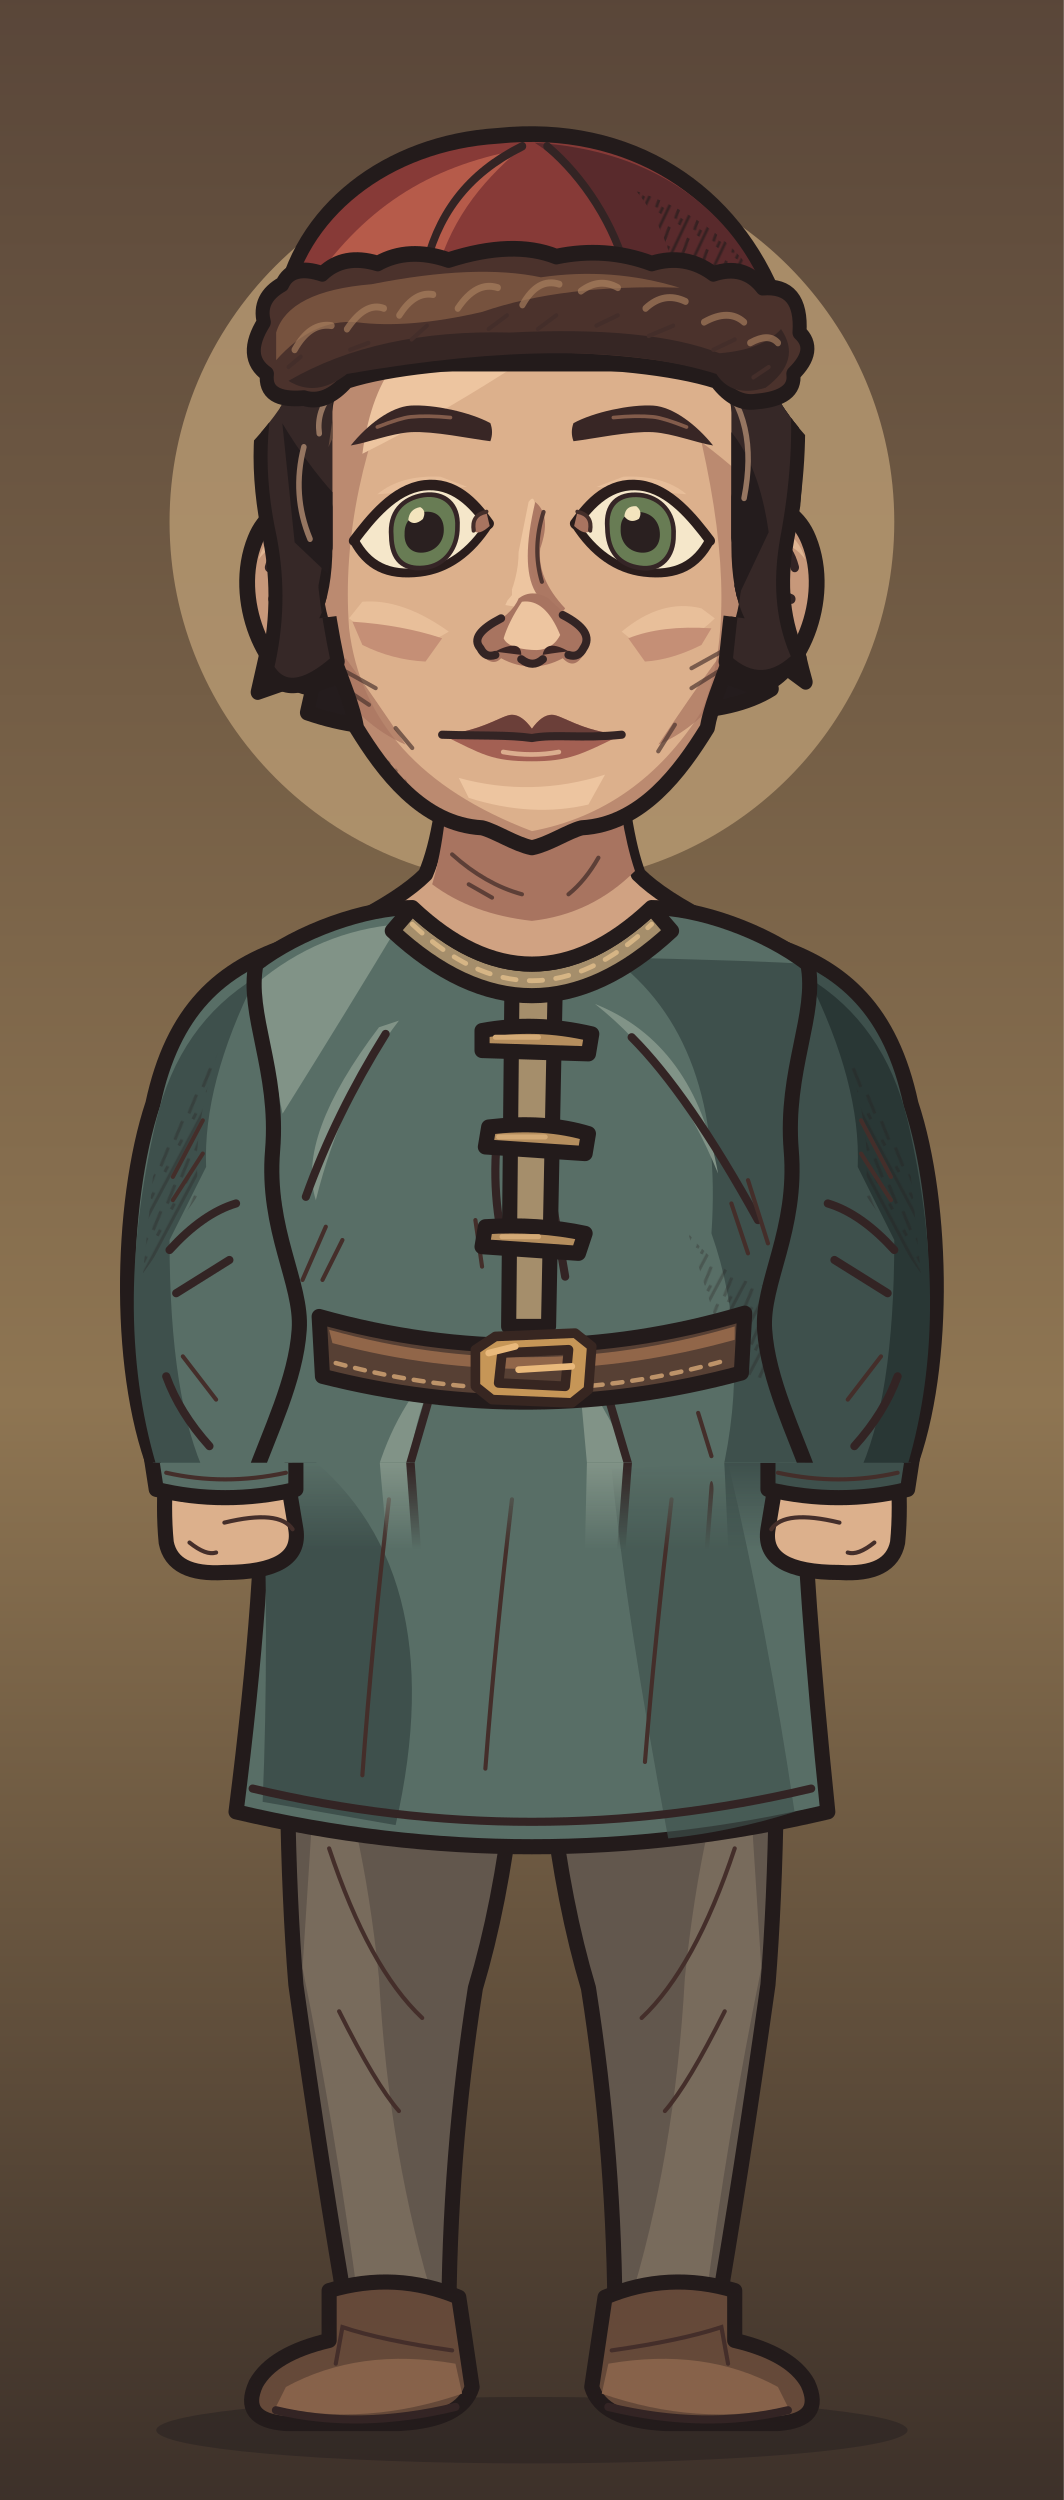
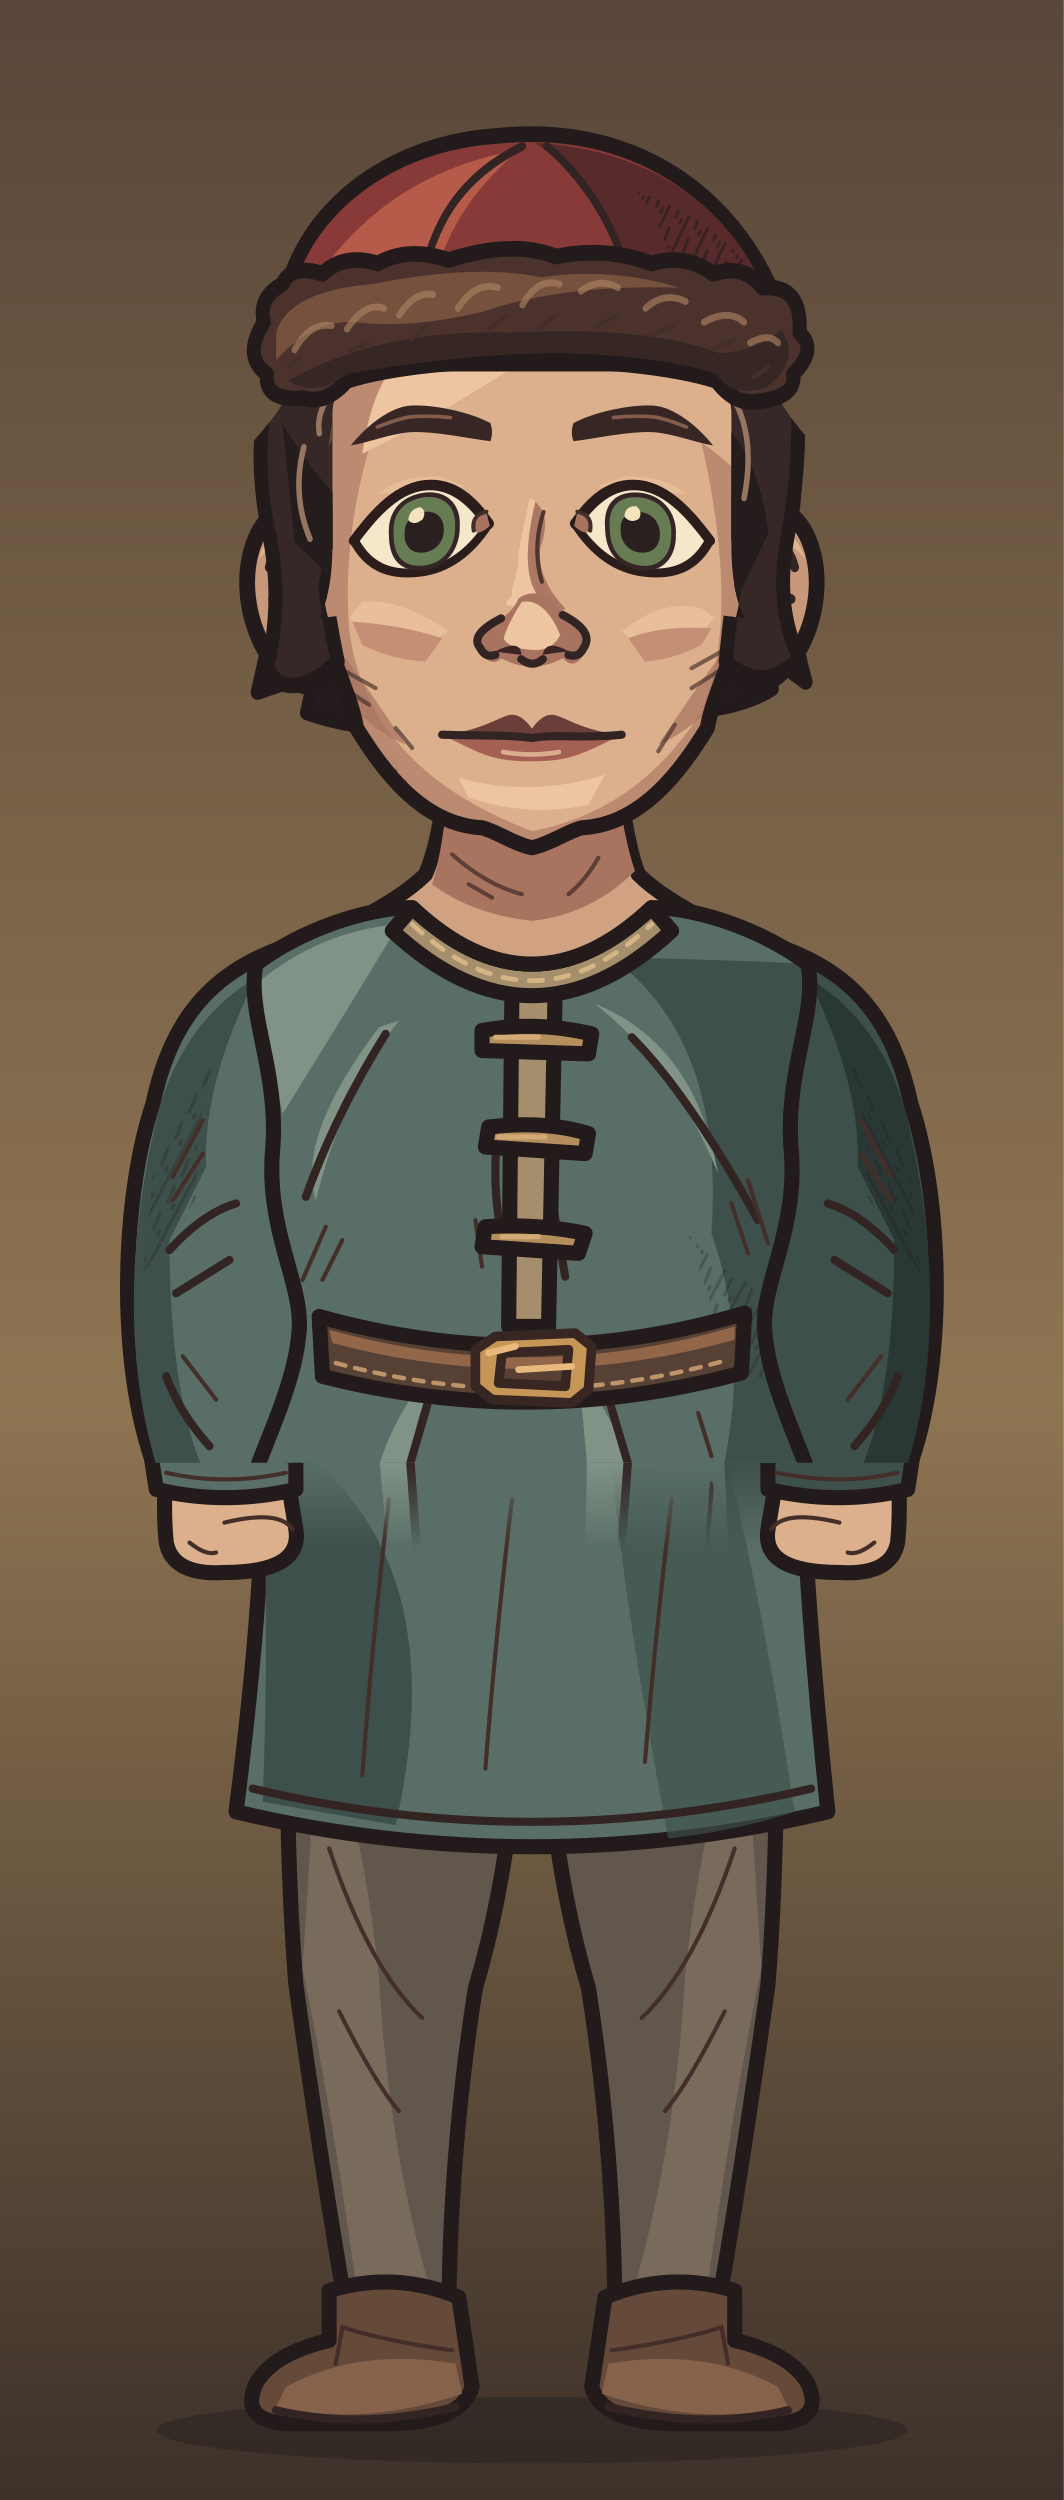
<svg xmlns="http://www.w3.org/2000/svg" xmlns:xlink="http://www.w3.org/1999/xlink" aria-labelledby="title" width="320" height="752" viewBox="0 0 320 752" role="img">
  <defs>
    <style>
      .edge {stroke:#231b1b;stroke-width:4.55;stroke-linecap:round;stroke-linejoin:round}
      .seam {fill:none;stroke:#332424;stroke-width:2.45;stroke-linecap:round;stroke-linejoin:round}
      .etch {fill:none;stroke:#442e2a;stroke-width:1.25;stroke-linecap:round}
      .hair-line {fill:none;stroke:#967661;stroke-width:1.45;stroke-linecap:round}
      .white {fill:#f5e7ca;stroke:#2a1d1c;stroke-width:2.65;stroke-linejoin:round}
      .label {fill:#efdfc1;font:600 20px Georgia,serif}
      .muted {fill:#b8aa96;font:13px 'Segoe UI',sans-serif}
      .section {fill:#dcbb8e;font:600 14px 'Segoe UI',sans-serif}
    </style>
    <linearGradient id="umber" x2="0" y2="1" gradientUnits="objectBoundingBox">
      <stop stop-color="#594639" />
      <stop offset=".56" stop-color="#8e7552" />
      <stop offset="1" stop-color="#3c3029" />
    </linearGradient>
    <linearGradient id="ash" x2="0" y2="1" gradientUnits="objectBoundingBox">
      <stop stop-color="#3b423d" />
      <stop offset=".56" stop-color="#7a7d67" />
      <stop offset="1" stop-color="#242b28" />
    </linearGradient>
    <linearGradient id="rose" x2="0" y2="1" gradientUnits="objectBoundingBox">
      <stop stop-color="#51404a" />
      <stop offset=".56" stop-color="#8a6972" />
      <stop offset="1" stop-color="#372c33" />
    </linearGradient>
    <pattern id="paper-grain" width="63" height="57" patternUnits="userSpaceOnUse">
      <path d="M1 16l2-1m21-4 5-2m16 7 6-1M12 32l3-1m16 11 4-1m20-14 4 1M4 51l5-1m41 0 9-2" fill="none" stroke="#231a1b" stroke-width=".85" opacity=".19" />
      <path d="M4 5l9-1m29 2 2-1M1 40l4-1m12 9 1-1m21-23 4-1m9 12 5-2" fill="none" stroke="#f0dbb5" stroke-width=".85" opacity=".23" />
      <path d="M16 19h.6m13-3h.7m28 6h.7m-39 15h.6m23 4h.6m-12 11h.7m29-39h.7" fill="none" stroke="#21191a" stroke-width="1.2" opacity=".28" stroke-linecap="round" />
    </pattern>
    <pattern id="ink-lines" width="7" height="9" patternUnits="userSpaceOnUse" patternTransform="rotate(28)">
      <path d="M1 -2V10m2.8-8 .6 6m1.9-1v5" stroke="#271d1d" stroke-width=".95" fill="none" opacity=".65" />
    </pattern>
    <radialGradient id="vignette" cx=".5" cy=".39" r=".72">
      <stop offset=".47" stop-color="#20191c" stop-opacity="0" />
      <stop offset="1" stop-color="#20191c" stop-opacity=".48" />
    </radialGradient>
    <g id="firs" fill="currentColor">
      <path d="M10 439Q15 379 12 300L9 220 15 146 15 54 19 80 21 147 28 230 25 326 29 439Z" />
      <path d="M17 169Q27 174 45 174L57 169 49 179 27 187 17 185                M18 194Q29 196 52 192L63 183 56 194 26 205 16 207                M15 225Q46 230 67 218L77 206 71 223 42 238 18 241                M17 252Q48 255 78 245L91 230 84 249 52 266 20 269                M14 282Q40 281 71 278L88 261 84 281 57 291 19 298                M19 312Q43 316 69 310L88 299 84 310 58 322 22 325" />
      <path d="M6 312 0 315V284L11 285M0 266 13 270V250L0 249M0 220 15 221 15 206 0 202                M0 180 16 181V167L0 165M0 141 15 150V138L0 133M0 112 17 127V118L0 104" />
      <path d="M64 440Q55 380 58 324L59 258 63 217 68 222 65 266 68 328 76 440Z                M63 291Q78 294 89 282L100 267 96 283 81 301 62 307                M63 323Q80 323 106 304L98 321 68 339                M63 316Q44 306 37 293L41 307 64 329Z" />
    </g>
    <g id="brambles" fill="none" stroke="currentColor" stroke-linecap="round" stroke-linejoin="round">
      <path stroke-width="3.8" d="M9 440Q13 401 21 380T26 333m-8 57Q39 375 43 352m-28 46Q6 377 0 376M41 440Q41 402 63 385m-20 44q26-6 39-30" />
      <path stroke-width="2" d="M23 364l14-13m-12 4-7-15m20 29 17-4m-15-1 1-11m13 49 2-17m2 14 18-5m-34 32q-12-10-17-10" />
    </g>
    <g id="night-scratches" fill="none" stroke="currentColor" stroke-width="1.2" stroke-linecap="round">
      <path d="M16 113q32-11 54-8m-30 9 16-3m184-40q19-4 44 1m-11 7 19 4                M24 335q33-3 68-16m-44 16 26-4m164-9q31 5 60-3m-39 8 38-3                M27 391q22-6 52-5m168 14q28-8 57-8m-40 11 24-4                M55 178l18-6m177 36 17 3m-12-4 17-1" />
    </g>
    <g id="shirt-setting">
      <rect width="320" height="440" fill="url(#umber)" />
-       <path d="M60 187C49 137 74 84 122 63c51-23 107-8 139 35 30 40 23 101-1 135-24 36-65 54-110 49-44-4-79-42-90-95Z" fill="#c2a077" />
-       <path d="M53 178C47 128 84 78 129 61m-65 160c22 43 65 68 103 66m82-187c19 20 27 48 24 72" fill="none" stroke="#c6a578" stroke-width="1.3" opacity=".65" />
      <path d="M50 217q24 8 64 1l-15 7-56 6m176-90q39-13 70-5l-26 4 28 2-64 6" fill="#856c54" opacity=".5" />
      <use xlink:href="#firs" style="color:#342827" opacity=".52" transform="translate(-26 8)" />
      <use xlink:href="#firs" style="color:#413128" opacity=".58" transform="translate(340 101) scale(-1 .81)" />
      <use xlink:href="#night-scratches" style="color:#dfbb87" opacity=".28" />
      <use xlink:href="#brambles" style="color:#291f22" opacity=".71" />
      <rect width="320" height="440" fill="url(#vignette)" />
      <rect width="320" height="440" fill="url(#paper-grain)" />
    </g>
    <g id="armor-setting">
      <rect width="320" height="440" fill="url(#ash)" />
-       <path d="M48 164c1-51 34-91 83-101 48-11 98 1 130 36 37 39 36 93 8 136-20 30-75 59-121 49-56-12-101-60-100-120Z" fill="#a5a48a" />
-       <path d="M54 144q8-48 53-66m108 5c39 15 61 39 68 68m-44 107q-41 31-93 30" fill="none" stroke="#bec0a0" stroke-width="1.2" opacity=".56" />
      <path d="M42 173q49-4 68 3l-43 6 25 3-49 4m151 35q47 10 104-6l-26 14-62 8Z" fill="#707764" opacity=".48" />
      <use xlink:href="#firs" style="color:#27312c" opacity=".64" transform="translate(-36 30)" />
      <use xlink:href="#firs" style="color:#303833" opacity=".75" transform="translate(324 45) scale(-.86 1.03)" />
      <use xlink:href="#brambles" style="color:#252a27" opacity=".62" transform="translate(319 10) scale(-1 1)" />
      <use xlink:href="#night-scratches" style="color:#d8d8a9" opacity=".28" transform="translate(-2 21)" />
      <rect width="320" height="440" fill="url(#vignette)" />
      <rect width="320" height="440" fill="url(#paper-grain)" />
    </g>
    <g id="woman-setting">
      <rect width="320" height="440" fill="url(#rose)" />
-       <path d="M56 160C60 107 95 74 142 65c47-9 100 15 121 50 23 39 19 90-12 126-31 39-73 55-115 44-52-13-85-74-80-125Z" fill="#b18b83" />
-       <path d="M61 126c15-36 40-55 84-63m97 38c27 25 36 61 29 98m-201 25q14 29 42 47" fill="none" stroke="#d0a69a" stroke-width="1.2" opacity=".58" />
      <path d="M44 235q40-4 76-1l-20 6-36 2 19 3-44 5m183-50q35 3 60-3l-24 9-31 2" fill="#775d65" opacity=".6" />
      <use xlink:href="#firs" style="color:#3b2b34" opacity=".58" transform="translate(-20 84) scale(.86 .91)" />
      <use xlink:href="#firs" style="color:#3d2e39" opacity=".68" transform="translate(327 54) scale(-.85 .98)" />
      <path d="M300 440q-2-82-6-173l-9-103 7-35 12 42 9 98 7 171Z                M294 195q-10-18-25-24l-15-1 13-4 11 2 18 15                M285 162q-13-22-34-27l-7 4 7-11 17 4 20 17                M303 242q-18-23-36-27l-13 3 15-9 11 2 21 15" fill="#3a2b33" opacity=".64" />
      <use xlink:href="#brambles" style="color:#2d2229" opacity=".8" transform="translate(12 6)" />
      <use xlink:href="#night-scratches" style="color:#e1b8a8" opacity=".28" transform="translate(0 7)" />
      <rect width="320" height="440" fill="url(#vignette)" />
      <rect width="320" height="440" fill="url(#paper-grain)" />
    </g>
    <pattern id="mail-rings" width="14" height="13" patternUnits="userSpaceOnUse" patternTransform="rotate(-7)">
      <path d="M-1 2q3-3 6 0 1 3-2 5Q0 8-1 5M6 2q3-3 6 0 1 3-2 5Q7 8 6 5M3 8q3-3 6 0 1 3-2 5-3 1-4-2M10 8q3-3 6 0" fill="none" stroke="#2d2c28" stroke-width="1.6" stroke-linecap="round" />
      <path d="M-.5 4q1.5-2 3-1m5 1q1.4-2 3-1M4 10q1.5-2 3-1m4 1q1.4-2 3-1" fill="none" stroke="#9a9b87" stroke-width="1.12" opacity=".78" stroke-linecap="round" />
    </pattern>
    <pattern id="armor-plates" width="47" height="24" patternUnits="userSpaceOnUse" patternTransform="translate(4 4) rotate(2)">
      <path d="M1 0l21 .7 1 18-3 3-17-1-1-4Zm24 1 19-1 2 15-3 7-19-2Z" fill="#85867a" stroke="#352e2a" stroke-width="1.75" stroke-linejoin="round" />
      <path d="M2 2l18 .2-.2 4L5 7 4 17Zm24 0 16-1 1 4-14 2-3 10Z" fill="#a9a58d" />
      <path d="M19 4l4 14-3 3-16-1 13-4Zm22 2 4 10-2 5-17-1 13-4Z" fill="#62655f" />
      <path d="M7 7l1-.5m6 12 3-2m16-7 5-1m-7 5 4-2" fill="none" stroke="#d0c0a0" stroke-width=".9" opacity=".76" />
      <path d="M6 12q2-2 2.7 1-1 2.2-2.7.5Zm12 1q1.8-2 2.4.6-1 2.6-2.5.8Zm11 1q1-2.2 2.8-1-.2 2.9-2.8 2.1Zm12-2q2.2-1.4 2.3.8-1 2.3-2.3.5Z" fill="#3c342d" />
    </pattern>
    <clipPath id="portrait-frame">
      <rect width="320" height="440" />
    </clipPath>
    <clipPath id="headgear-hair-back-reveal">
      <path d="M88.662 109.5H231.338Q229.338 118.5 249.338 138.5L320 215V440H0V215L70.662 138.5Q90.662 118.5 88.662 109.5Z" />
    </clipPath>
    <clipPath id="wardrobe-torso-mask">
      <path d="M124 273 C110 273 90 280 77 290 C74 305 84 322 82 346 C80 370 91 386 90 400 C89 415 81 431 76 445 H244 C239 431 231 415 230 400 C229 386 240 370 238 346 C236 322 246 305 243 290 C230 280 210 273 196 273 Q160 307 124 273Z" />
    </clipPath>
    <clipPath id="face-shape-clip">
      <path d="M 160 73 C 191 73 219 90 223 128 C 224 143 225 164 225 177 C 225 189 214.75 207 212.75 219 C 204.75 232 193 248 175 249 C 171 250 165 254 160 255 C 155 254 149 250 145 249 C 127 248 115.25 232 107.25 219 C 105.25 207 95 189 95 177 C 95 164 96 143 97 128 C 101 90 129 73 160 73 Z" />
    </clipPath>
    <clipPath id="face-features-eye-left">
      <path d="M-21 0 C-16 -6 -9 -14 0 -14 C9 -14 15 -7 19.5 0 C14 8 7 12 -1 12 C-11 12 -17 8 -21 0Z" />
    </clipPath>
    <clipPath id="face-features-eye-right">
      <path d="M-21 0 C-16 -6 -9 -14 0 -14 C9 -14 15 -7 19.5 0 C14 8 7 12 -1 12 C-11 12 -17 8 -21 0Z" />
    </clipPath>
    <clipPath id="face-features-nose-bridge">
      <path d="M154 144H167V179L172 185V187H149V185L154 179Z" />
    </clipPath>
    <clipPath id="headgear-hair-front-reveal">
      <path d="M88.662 109.5H231.338Q229.338 118.5 249.338 138.5L320 215V440H0V215L70.662 138.5Q90.662 118.5 88.662 109.5Z" />
    </clipPath>
    <clipPath id="headgear-hair-face">
      <path d="M25 0H100V164Q100 178 96 186Q160 177 224 186Q220 178 220 164V0H295V337H25Z" />
    </clipPath>
    <clipPath id="hair-crown-clip">
      <path d="M97 198q-16 13-23 2 5-19 1-38-7-29 2-52 9-36 38-49 25-14 48-9 28-6 54 12 28 18 29 53 2 21-3 45-4 20 4 35-12 11-24 1Q226 172 226.5 174Q224 151 217 125Q199 129 182 116Q166 106 155 98Q142 112 118 121Q108 125 101 125Q99 148 93 176Q94 185 97 198Z" />
    </clipPath>
    <clipPath id="full-costume-join-outline">
      <path d="M79 435 Q80 474 71 545 Q160 566 249 545 Q242 477 241 435Z" />
    </clipPath>
    <linearGradient id="full-costume-join-fade" x1="0" y1="0" x2="0" y2="1">
      <stop offset="0" stop-color="#fff" />
      <stop offset="1" stop-color="#000" />
    </linearGradient>
    <mask id="full-costume-join-mask" maskUnits="userSpaceOnUse" x="0" y="440" width="320" height="26">
      <rect x="0" y="440" width="320" height="26" fill="url(#full-costume-join-fade)" />
    </mask>
  </defs>
  <g data-part="full-costume">
    <rect width="320" height="752" fill="url(#umber)" />
-     <circle cx="160" cy="157" r="109" fill="#b99b73" opacity=".8" />
    <ellipse cx="160" cy="731" rx="113" ry="10" fill="#261f20" opacity=".5" />
    <g>
      <path d="M87 469 L158 469 Q158 548 143 598 Q135 649 135 700 H105 Q97 654 89 597 Q85 548 87 469Z" fill="#62574d" class="edge" />
      <path d="M96 514 Q109 546 114 595 Q117 649 131 694 H108Q101 641 91 592Z" fill="#8c7c69" opacity=".53" />
      <path d="M99 556Q111 592 127 607 M102 605Q113 627 120 635" class="etch" />
      <g transform="translate(0 0)">
        <path d="M99 689Q119 683 138 691L142 718Q139 728 120 729H86Q72 728 77 717Q82 708 99 704Z" fill="#654939" class="edge" />
        <path d="M86 718Q108 706 137 711L139 720Q110 730 83 724Z" fill="#87624a" />
        <path d="M101 711L103 700Q115 704 136 707" class="etch" />
        <path d="M83 725Q108 731 137 724" class="seam" />
      </g>
    </g>
    <g transform="translate(320 0) scale(-1 1)">
      <path d="M87 469 L158 469 Q158 548 143 598 Q135 649 135 700 H105 Q97 654 89 597 Q85 548 87 469Z" fill="#62574d" class="edge" />
      <path d="M96 514 Q109 546 114 595 Q117 649 131 694 H108Q101 641 91 592Z" fill="#8c7c69" opacity=".53" />
      <path d="M99 556Q111 592 127 607 M102 605Q113 627 120 635" class="etch" />
      <g transform="translate(0 0)">
        <path d="M99 689Q119 683 138 691L142 718Q139 728 120 729H86Q72 728 77 717Q82 708 99 704Z" fill="#654939" class="edge" />
        <path d="M86 718Q108 706 137 711L139 720Q110 730 83 724Z" fill="#87624a" />
        <path d="M101 711L103 700Q115 704 136 707" class="etch" />
        <path d="M83 725Q108 731 137 724" class="seam" />
      </g>
    </g>
    <path d="M79 435 Q80 474 71 545 Q160 566 249 545 Q242 477 241 435Z" fill="#586e66" class="edge" />
    <path d="M89 435 Q137 470 119 549 L79 542 Q81 495 79 435Z" fill="#3e504c" />
    <path d="M184 442Q188 484 201 553Q220 551 239 545 Q231 491 219 440Z" fill="#3e504c" opacity=".66" />
    <path d="M117 451Q112 493 109 534" class="etch" />
    <path d="M154 451Q149 493 146 532" class="etch" />
    <path d="M202 451Q197 493 194 530" class="etch" />
    <path d="M76 538Q160 558 244 538" class="seam" />
    <g clip-path="url(#full-costume-join-outline)" mask="url(#full-costume-join-mask)">
      <use transform="matrix(1 0 0 -4 0 2200)" xlink:href="#full-costume-upper" />
    </g>
    <g>
      <path d="M50 441 Q49 454 50 464 Q52 474 67.5 473Q91 473 89 460 L86 442Z" fill="#dcb08c" class="edge" data-part="hand" />
      <path d="M67.5 458Q84 454 88 460 M57 464q5 4 8 3" class="etch" />
      <path d="M45 435H89L89 448Q67.5 453 47 448Z" fill="#586e66" class="edge" />
      <path d="M50 443Q67.5 447 86 443" class="etch" />
    </g>
    <g transform="translate(320 0) scale(-1 1)">
      <path d="M50 441 Q49 454 50 464 Q52 474 67.5 473Q91 473 89 460 L86 442Z" fill="#dcb08c" class="edge" data-part="hand" />
      <path d="M67.5 458Q84 454 88 460 M57 464q5 4 8 3" class="etch" />
      <path d="M45 435H89L89 448Q67.5 453 47 448Z" fill="#3e504c" class="edge" />
      <path d="M50 443Q67.5 447 86 443" class="etch" />
    </g>
  </g>
  <g clip-path="url(#portrait-frame)" id="full-costume-upper">
    <g id="hair-back">
      <g clip-path="url(#headgear-hair-back-reveal)">
        <g transform="matrix(0.926 0 0 1.024 11.765 -3.765)">
          <path d="M104 96q-25 16-27 45-7 21 0 42l-6 24 19-6-3 12q35 11 69-6 59 12 82-1l-4-12 15 10q-9-29-4-52 4-39-23-58Z" fill="#241c1d" class="edge" />
        </g>
      </g>
    </g>
    <g data-part="neck">
      <g id="face-shape-neck">
        <path d="M 135 219 Q 134 249 128 263 Q 121 270 105 278 L 122 301 198 301 215 278 Q 199 270 192 263 Q 187 250 185 219 Z" fill="#d0a282" class="edge" />
        <path d="M 135 224 185 224 Q 186 247 191 262 Q 178 275 160 277 Q 142 275 130 266 Q 135 249 135 224 Z" fill="#a87460" />
        <path d="M 136 257 q 10 9 21 12 m -16 -3 7 4 m 32 -12 q -4 7 -9 11" class="etch" opacity=".75" />
      </g>
    </g>
    <path d="M88 284 C66 291 52 304 46 332 C36 362 35 415 48 445 H87 L106 336Z" fill="#586e66" class="edge" />
    <path d="M47 337 Q54 308 77 294 Q61 326 62 351 L51 373 Q51 421 62 444 H48 Q33 397 47 337Z" fill="#3e504c" />
    <path d="M46 354 Q57 326 66 315 Q57 342 60 359 L43 383Z" fill="url(#ink-lines)" opacity=".44" />
    <path d="M51 376 q10 -11 20 -14 m-18 27 16 -10 M50 414 q4 11 13 21" class="seam" />
    <path d="M52 354 l9 -17 m-9 24 9 -14 m-6 61 10 13" class="etch" />
    <g transform="translate(320 0) scale(-1 1)">
      <path d="M88 284 C66 291 52 304 46 332 C36 362 35 415 48 445 H87 L106 336Z" fill="#3e504c" class="edge" />
      <path d="M47 337 Q54 308 77 294 Q61 326 62 351 L51 373 Q51 421 62 444 H48 Q33 397 47 337Z" fill="#293735" />
      <path d="M46 354 Q57 326 66 315 Q57 342 60 359 L43 383Z" fill="url(#ink-lines)" opacity=".44" />
      <path d="M51 376 q10 -11 20 -14 m-18 27 16 -10 M50 414 q4 11 13 21" class="seam" />
      <path d="M52 354 l9 -17 m-9 24 9 -14 m-6 61 10 13" class="etch" />
    </g>
    <path d="M124 273 C110 273 90 280 77 290 C74 305 84 322 82 346 C80 370 91 386 90 400 C89 415 81 431 76 445 H244 C239 431 231 415 230 400 C229 386 240 370 238 346 C236 322 246 305 243 290 C230 280 210 273 196 273 Q160 307 124 273Z" fill="#586e66" />
    <g data-part="torso" clip-path="url(#wardrobe-torso-mask)">
      <path d="M77 296 Q96 280 120 278 Q105 303 85 335Z" fill="#819387" />
      <path d="M184 288 Q230 289 243 290 L260 444 H217 Q226 405 214 371 Q218 313 184 288Z" fill="#3e504c" />
      <path d="M78 344 Q88 359 84 381 L69 402 L61 359Z" fill="#3e504c" />
      <path d="M207 371 Q223 390 235 386 L234 416 L220 412Z" fill="url(#ink-lines)" opacity=".42" />
      <path d="M120 307 Q103 329 95 361 Q89 342 114 309Z M179 302 Q209 314 216 353 Q203 321 179 302Z" fill="#819387" />
      <path d="M133 409 Q124 426 123 444 H113 Q119 423 133 409Z M174 412 Q184 426 192 445 H177Z" fill="#819387" />
      <path d="M116 311 Q101 335 92 360 M190 312 Q207 329 228 367 M150 338 q-3 22 3 42 m11 -31 6 35 M129 421 l-7 24 m60 -28 8 27" class="seam" />
      <path d="M98 369 l-7 16 m12 -12 -6 12 M225 355 l6 19 m-11 -12 5 15 M143 367 l2 14 m65 44 4 13" class="etch" />
      <path d="M154 296 167 297 165 399 153 399Z" fill="#a58e6b" class="edge" />
      <path d="M145 310q16 -3 33 1l-1 6-32 -1Z M147 339q17 -2 30 2l-1 6-30 -2Z M146 369q16 -1 30 2l-2 6-29 -2Z" fill="#b58e5e" class="edge" />
      <path d="M149 312h13m-12 30h14m-13 30h11" fill="none" stroke="#d3aa76" stroke-width="1.5" stroke-linecap="round" />
      <path d="M124 273 Q160 307 196 273 L202 280 Q160 319 118 280Z" fill="#a58e6b" class="edge" />
      <path d="M124 278 Q160 312 196 278" fill="none" stroke="#d6b585" stroke-width="1.45" stroke-dasharray="4 4" stroke-linecap="round" />
    </g>
    <path d="M124 273 C110 273 90 280 77 290 C74 305 84 322 82 346 C80 370 91 386 90 400 C89 415 81 431 76 445 H244 C239 431 231 415 230 400 C229 386 240 370 238 346 C236 322 246 305 243 290 C230 280 210 273 196 273 Q160 307 124 273Z" fill="none" class="edge" />
    <g data-part="belt" clip-path="url(#wardrobe-torso-mask)">
      <path d="M96 396 Q160 414 224 395 L223 413 Q160 430 97 414Z" fill="#574034" class="edge" />
      <path d="M99 400 Q160 417 221 399 L221 403 Q160 420 100 404Z" fill="#916649" />
      <path d="M101 410 Q160 426 219 409" fill="none" stroke="#bd9369" stroke-width="1.35" stroke-dasharray="3 3" stroke-linecap="round" />
      <path d="M149 402l24 -1 5 4-1 13-5 4-24 -1-5 -4v-11Z M151 407l-1 9 20 1 1 -11Z" fill="#c69657" fill-rule="evenodd" stroke="#372621" stroke-width="2.9" stroke-linejoin="round" />
      <path d="M156 412l16 -1m-25 -4 8 -2" fill="none" stroke="#e9b97b" stroke-width="2" stroke-linecap="round" />
    </g>
    <g id="face-shape">
      <g id="face-shape-ears">
        <g transform="translate(105 179) scale(-1.046 1.19)">
          <path d="M -4 -15 C 7 -26 22 -25 27 -14 C 34 1 24 21 12 23 L -4 18 Z" fill="#c7987a" class="edge" />
          <path d="M 7 -15 C 16 -20 24 -16 26 -9 C 22 -14 16 -14 13 -11 L 10 -1 Z" fill="#edc5a0" opacity=".66" />
          <path d="M 23 -7 Q 20 -17 10 -11 L 7 2 M 22 1 Q 15 -2 11 6" class="seam" />
        </g>
        <g transform="translate(215 179) scale(1.046 1.19)">
          <path d="M -4 -15 C 7 -26 22 -25 27 -14 C 34 1 24 21 12 23 L -4 18 Z" fill="#c7987a" class="edge" />
          <path d="M 7 -15 C 16 -20 24 -16 26 -9 C 22 -14 16 -14 13 -11 L 10 -1 Z" fill="#edc5a0" opacity=".66" />
          <path d="M 23 -7 Q 20 -17 10 -11 L 7 2 M 22 1 Q 15 -2 11 6" class="seam" />
        </g>
      </g>
      <path d="M 160 73 C 191 73 219 90 223 128 C 224 143 225 164 225 177 C 225 189 214.75 207 212.75 219 C 204.75 232 193 248 175 249 C 171 250 165 254 160 255 C 155 254 149 250 145 249 C 127 248 115.25 232 107.25 219 C 105.25 207 95 189 95 177 C 95 164 96 143 97 128 C 101 90 129 73 160 73 Z" fill="#dcb08c" />
      <g clip-path="url(#face-shape-clip)">
        <path d="M 70 141 Q 104 91 123 103 Q 102 148 105 189 Q 110 231 160 250 Q 192 244 211 214 Q 223 186 211 133 Q 235 151 250 174 L 250 265 70 265 Z" fill="#bb8a70" />
        <path d="M 109 136.5 Q 114 99 142 98 Q 173 89 195 107 Q 174 98 152 112 Q 130 126 109 136.5 Z" fill="#edc5a0" />
        <g transform="translate(160 0) scale(-1 1)">
          <path d="M 25 190 Q 39 180 51 181 L 55 186 Q 45 194 32 194 Z" fill="#edc5a0" opacity=".72" />
          <path d="M 27 192 Q 39 188 54 187 L 51 194 Q 42 198.5 32 199 Z" fill="#c58f76" />
          <path d="M 56 198 Q 48 209 38 224 Q 52 218 62 202 Z" fill="#a87460" opacity=".73" />
        </g>
        <g transform="translate(160 0) scale(1 1)">
          <path d="M 27 190 Q 39 180 51 183 L 55 186 Q 45 196 32 194 Z" fill="#edc5a0" opacity=".72" />
          <path d="M 29 192 Q 39 188 54 189 L 51 194 Q 42 198.5 34 199 Z" fill="#c58f76" />
          <path d="M 56 198 Q 48 209 38 224 Q 52 218 62 202 Z" fill="#a87460" opacity=".73" />
        </g>
        <path d="M 92 183 Q 99 211 120 232 L 132 247 119 248 Q 98 234 85 212 Z M 229 184 Q 224 217 203 241 L 193 250 209 247 Q 230 233 240 211 Z" fill="url(#ink-lines)" opacity=".42" />
        <path d="M 138 234 Q 160 240 182 233 L 177 242 Q 160 246 141 240 Z" fill="#edc5a0" />
        <path d="M 104 202 l 9 5 m -8 1 6 4 m 97 -11 9 -5 m -9 11 8 -5 m -97 17 5 6 m 74 1 5 -8" class="etch" opacity=".65" />
      </g>
      <path d="M 160 73 C 191 73 219 90 223 128 C 224 143 225 164 225 177 C 225 189 214.75 207 212.75 219 C 204.75 232 193 248 175 249 C 171 250 165 254 160 255 C 155 254 149 250 145 249 C 127 248 115.25 232 107.25 219 C 105.25 207 95 189 95 177 C 95 164 96 143 97 128 C 101 90 129 73 160 73 Z" fill="none" class="edge" />
    </g>
    <g clip-path="url(#face-shape-clip)">
      <g data-part="eyes">
        <g transform="matrix(1 -0.12 0 1 127.5 160)">
          <path d="M-14 -13 Q-7 -18 5 -16 L13 -12" fill="#edc5a0" opacity=".65" />
          <path d="M-21 0 C-16 -6 -9 -14 0 -14 C9 -14 15 -7 19.5 0 C14 8 7 12 -1 12 C-11 12 -17 8 -21 0Z" class="white" />
          <g clip-path="url(#face-features-eye-left)">
            <g transform="translate(0 0) scale(1 1)">
              <path d="M-9.8 0 C-10.4 -7 -6.6 -10.9 0 -11.1 C6.1 -11.2 10.5 -7 10.1 -.3 C10.2 5.9 6.4 11 0 10.8 C-6.1 10.7 -9.7 7.2 -9.8 0Z" fill="#687c54" stroke="#352526" stroke-width="1.4" />
              <path d="M-5.8 -.2C-5.9-3.8-3.5-6 .1-6 3.8-6 6-3.6 6 .1 6 3.9 3.3 6.3-.2 6.2-3.9 6.1-6 3.3-5.8-.2Z" fill="#2a2020" />
              <path d="M-4.7-4.1Q-4.4-7.4-1.1-7.6 .9-6.3-.3-3.9-2.9-2-4.7-4.1Z" fill="#f3e4bd" />
            </g>
          </g>
          <path d="M-21 0 C-16 -6 -9 -14 0 -14 C9 -14 15 -7 19.5 0" fill="none" stroke="#2a1d1c" stroke-width="3.15" stroke-linecap="round" />
          <path d="M18.8 -3.8 Q14.2 -3.4 15 1.4 Q16.5 3.2 19.8 .6Z" fill="#a87460" />
          <path d="M18.8 -3.8 Q14.2 -3.4 15 1.4" class="etch" />
        </g>
        <g transform="matrix(-1 -0.12 0 1 192.5 160)">
          <path d="M-14 -13 Q-7 -18 5 -16 L13 -12" fill="#edc5a0" opacity=".65" />
          <path d="M-21 0 C-16 -6 -9 -14 0 -14 C9 -14 15 -7 19.5 0 C14 8 7 12 -1 12 C-11 12 -17 8 -21 0Z" class="white" />
          <g clip-path="url(#face-features-eye-right)">
            <g transform="translate(0 0) scale(-1 1)">
              <path d="M-9.8 0 C-10.4 -7 -6.6 -10.9 0 -11.1 C6.1 -11.2 10.5 -7 10.1 -.3 C10.2 5.9 6.4 11 0 10.8 C-6.1 10.7 -9.7 7.2 -9.8 0Z" fill="#687c54" stroke="#352526" stroke-width="1.4" />
              <path d="M-5.8 -.2C-5.9-3.8-3.5-6 .1-6 3.8-6 6-3.6 6 .1 6 3.9 3.3 6.3-.2 6.2-3.9 6.1-6 3.3-5.8-.2Z" fill="#2a2020" />
              <path d="M-4.7-4.1Q-4.4-7.4-1.1-7.6 .9-6.3-.3-3.9-2.9-2-4.7-4.1Z" fill="#f3e4bd" />
            </g>
          </g>
          <path d="M-21 0 C-16 -6 -9 -14 0 -14 C9 -14 15 -7 19.5 0" fill="none" stroke="#2a1d1c" stroke-width="3.15" stroke-linecap="round" />
          <path d="M18.8 -3.8 Q14.2 -3.4 15 1.4 Q16.5 3.2 19.8 .6Z" fill="#a87460" />
          <path d="M18.8 -3.8 Q14.2 -3.4 15 1.4" class="etch" />
        </g>
      </g>
      <g data-part="brows">
        <g transform="matrix(1 0 0 1 127.5 131)">
          <path d="M-22 3 C-17 -3.22 -10 -8.6 -4 -9 C3 -9.4 14 -7 20 -3.72 Q21 -1 20 1.72 C14 1 3 -1.4 -4 -1 C-10 -0.6 -17 2.22 -22 3Z" fill="#382625" />
          <path d="M-14 -2.55 Q-7 -5.3 -4 -5.6 Q1 -6.1 8 -5.4" fill="none" stroke="#835c4b" stroke-width="1.1" stroke-linecap="round" />
        </g>
        <g transform="matrix(-1 0 0 1 192.5 131)">
          <path d="M-22 3 C-17 -3.22 -10 -8.6 -4 -9 C3 -9.4 14 -7 20 -3.72 Q21 -1 20 1.72 C14 1 3 -1.4 -4 -1 C-10 -0.6 -17 2.22 -22 3Z" fill="#382625" />
          <path d="M-14 -2.55 Q-7 -5.3 -4 -5.6 Q1 -6.1 8 -5.4" fill="none" stroke="#835c4b" stroke-width="1.1" stroke-linecap="round" />
        </g>
      </g>
      <g data-part="nose">
        <g clip-path="url(#face-features-nose-bridge)">
          <path d="M159 151 Q161 148 161 154 Q157 169 162 177 L158 183 152 182 Q156 174 156 166Z" fill="#edc5a0" />
          <path d="M161 151 Q166 155 162.5 165 Q161.5 174 170 183 L167 187 161 178 Q156.5 170 161 151Z" fill="#a87460" opacity=".93" />
          <path d="M163.5 154 Q160 165 163 175" class="etch" opacity=".9" />
        </g>
        <path d="M156 180 Q160 177 165 180 C167 182 169.28 184 174 188 Q178 192 176 196 Q173 202 169.28 198 Q160 203 150.72 198 Q148 201 144 196 Q142 192 146 189 Q154 185 156 180Z" fill="#a87460" />
        <path d="M157 181 Q164 180 168.5 191 Q165.95 196 160 195.5 Q152.775 195 151.5 192 Q153 187 157 181Z" fill="#edc5a0" />
        <path d="M150.72 186 Q141 191 144.5 195 Q146 198 149 197 M169.28 185 Q179 190 175.5 195 Q174 198 171 197" class="seam" />
        <path d="M148.8 196 q8 -4 8 1 q-8 -1 -8 -1Z M163.2 197 q1 -5 8 -1 q-2 0 -8 1Z" fill="#3b2524" />
        <path d="M156.8 198.3 Q160.25 201 163.3 198.3" class="seam" />
      </g>
      <g data-part="mouth">
        <path d="M133 221 C145.15 220 151 215 154 215 Q157 215 160 219.2 Q163 215 166 215 C169 215 174.85 220 187 221 C174.85 227 171 229 160 229 C148 229 145.15 227 133 221Z" fill="#a36053" />
        <path d="M133 221 C145.15 220 151 215 154 215 Q157 215 160 219.2 Q163 215 166 215 C169 215 174.85 220 187 221 C174.85 222.25 167 220.7 160 222 C153 221 145.15 221.4 133 221Z" fill="#56322f" opacity=".72" />
        <path d="M133 221 C145.15 221.4 153 221 160 222 C167 220.7 174.85 222.25 187 221" class="seam" />
        <path d="M151.36 226.2 Q160 227.7 168.1 226.2" fill="none" stroke="#edc5a0" stroke-width="1.4" stroke-linecap="round" opacity=".76" />
      </g>
    </g>
    <g id="hair-front">
      <g clip-path="url(#headgear-hair-front-reveal)">
        <g clip-path="url(#headgear-hair-face)">
          <g transform="matrix(0.926 0 0 1.024 11.765 -3.765)">
            <path d="M97 198q-16 13-23 2 5-19 1-38-7-29 2-52 9-36 38-49 25-14 48-9 28-6 54 12 28 18 29 53 2 21-3 45-4 20 4 35-12 11-24 1Q226 172 226.5 174Q224 151 217 125Q199 129 182 116Q166 106 155 98Q142 112 118 121Q108 125 101 125Q99 148 93 176Q94 185 97 198Z" fill="#362827" class="edge" />
            <g clip-path="url(#hair-crown-clip)">
              <path d="M91 112q6-26 41-35 19-3 37-2 15-4 25-16-6 21-26 26-13 15-39 25l-28 11-7 14 3-19Zm76-20q22-1 37-12-3 9-9 12 13 4 21 14-25-5-38-11Z" fill="#63493d" />
              <path d="M79 128q8 12 17 21l1 26-14-12Zm123-38 26-13 13 25Z M210 121q22 7 27 39l-11 21Z" fill="#241c1d" />
              <path d="M83 122q-3-14 18-24t25-16q10-10 31-9t40-12M91 131q-2-13 21-23 17-7 26-18 10-10 29-6t41-9M99 135q1-12 21-18t27-14q12-10 32-10 17-1 38-11M184 106q22-5 36 8t9 36M86 135q-4 14 2 27" fill="none" stroke="#967661" stroke-width="1.8" stroke-linecap="round" stroke-linejoin="round" />
            </g>
          </g>
        </g>
      </g>
    </g>
    <g id="headgear-fur_cap">
      <g transform="matrix(0.926 0 0 1.038 11.765 -4.813)">
        <path d="M79 94 C84 66 113 46 149 44 C192 40 226 60 240 93 L229 110 H90 Z" fill="#873a37" class="edge" />
        <path d="M87 89 C105 65 126 53 156 48 C143 58 133 69 128 87 Z" fill="#b65b4a" />
        <path d="M161 46 C199 48 226 65 237 92 L191 90 C187 69 175 54 161 46 Z" fill="#592a2c" />
        <path d="M194 60 Q226 70 237 92 L208 91 Q205 72 194 60 Z" fill="url(#ink-lines)" />
        <path d="M157 47 C139 55 129 67 125 84 M165 47 C177 56 187 70 191 84" class="seam" />
        <path d="M73 98 Q71 91 79 87 Q82 81 92 84 Q99 78 110 81 Q120 76 133 80 Q154 74 168 79 Q184 76 199 81 Q210 78 219 84 Q229 81 235 88 Q248 87 247 101 Q253 106 245 113 Q246 120 233 121 Q226 122 220 115 C192 107 128 107 100 115 Q93 122 86 120 Q73 121 74 113 Q66 108 73 98 Z" fill="#4b322c" class="edge" />
        <path d="M77 101 Q81 89 108 87 Q142 81 163 85 Q186 82 208 88 Q170 87 144 95 Q120 100 103 98 Q89 97 77 109 Z" fill="#76523e" />
        <path d="M81 115 Q110 100 153 101 Q198 99 221 107 Q235 106 241 100 Q248 109 236 117 Q225 120 220 113 Q177 101 100 113 Q90 120 81 115 Z" fill="#362624" />
        <path d="M83 106 q5-8 12-7 m5 1 q6-8 12-6 m5 2 q5-7 11-6 m8 4 q6-8 13-6 m8 5 q5-8 12-6 m7 2 q6-4 12-1 m9 6 q6-5 13-2 m6 6 q8-4 13 0 m2 6 q6-3 9 0" fill="none" stroke="#aa8160" stroke-width="2" stroke-linecap="round" opacity=".65" />
        <path d="M81 111 l4-3 m16-2 6-2 m14-1 5-4 m20 1 6-4 m10 4 6-4 m13 3 7-3 m10 6 8-3 m13 7 7-3 m6 11 5-3" class="etch" />
      </g>
    </g>
  </g>
</svg>
